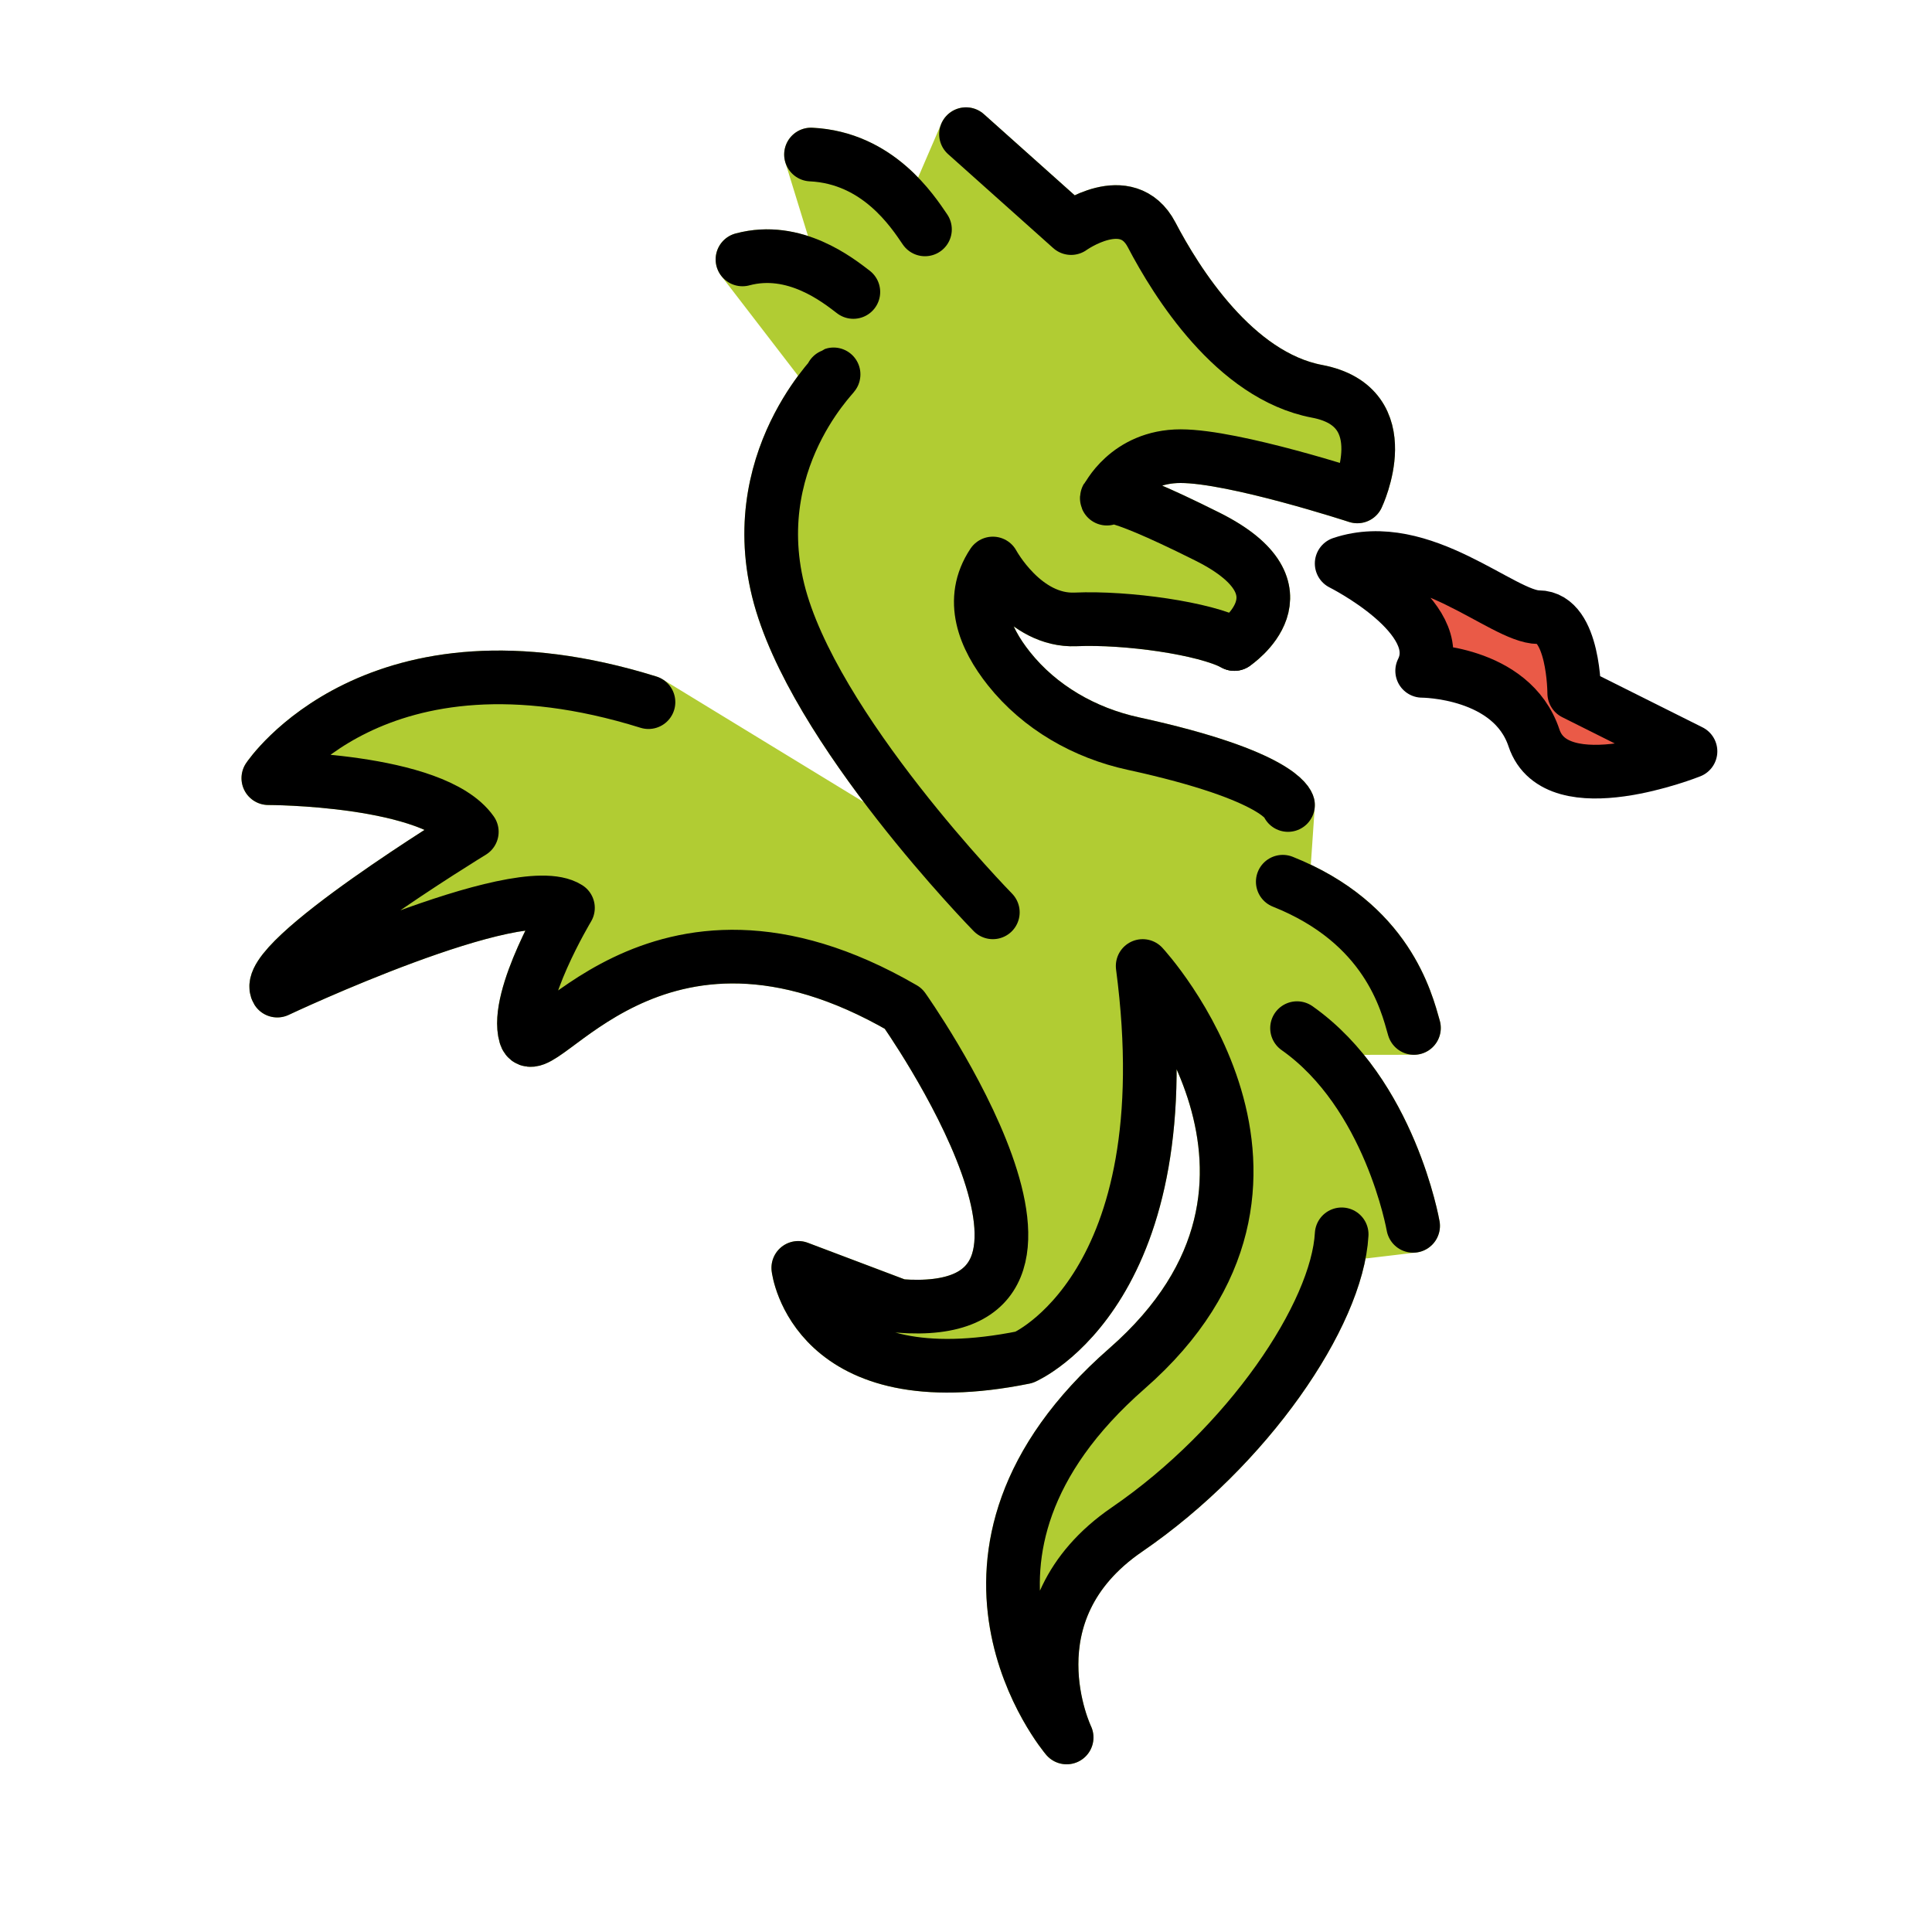
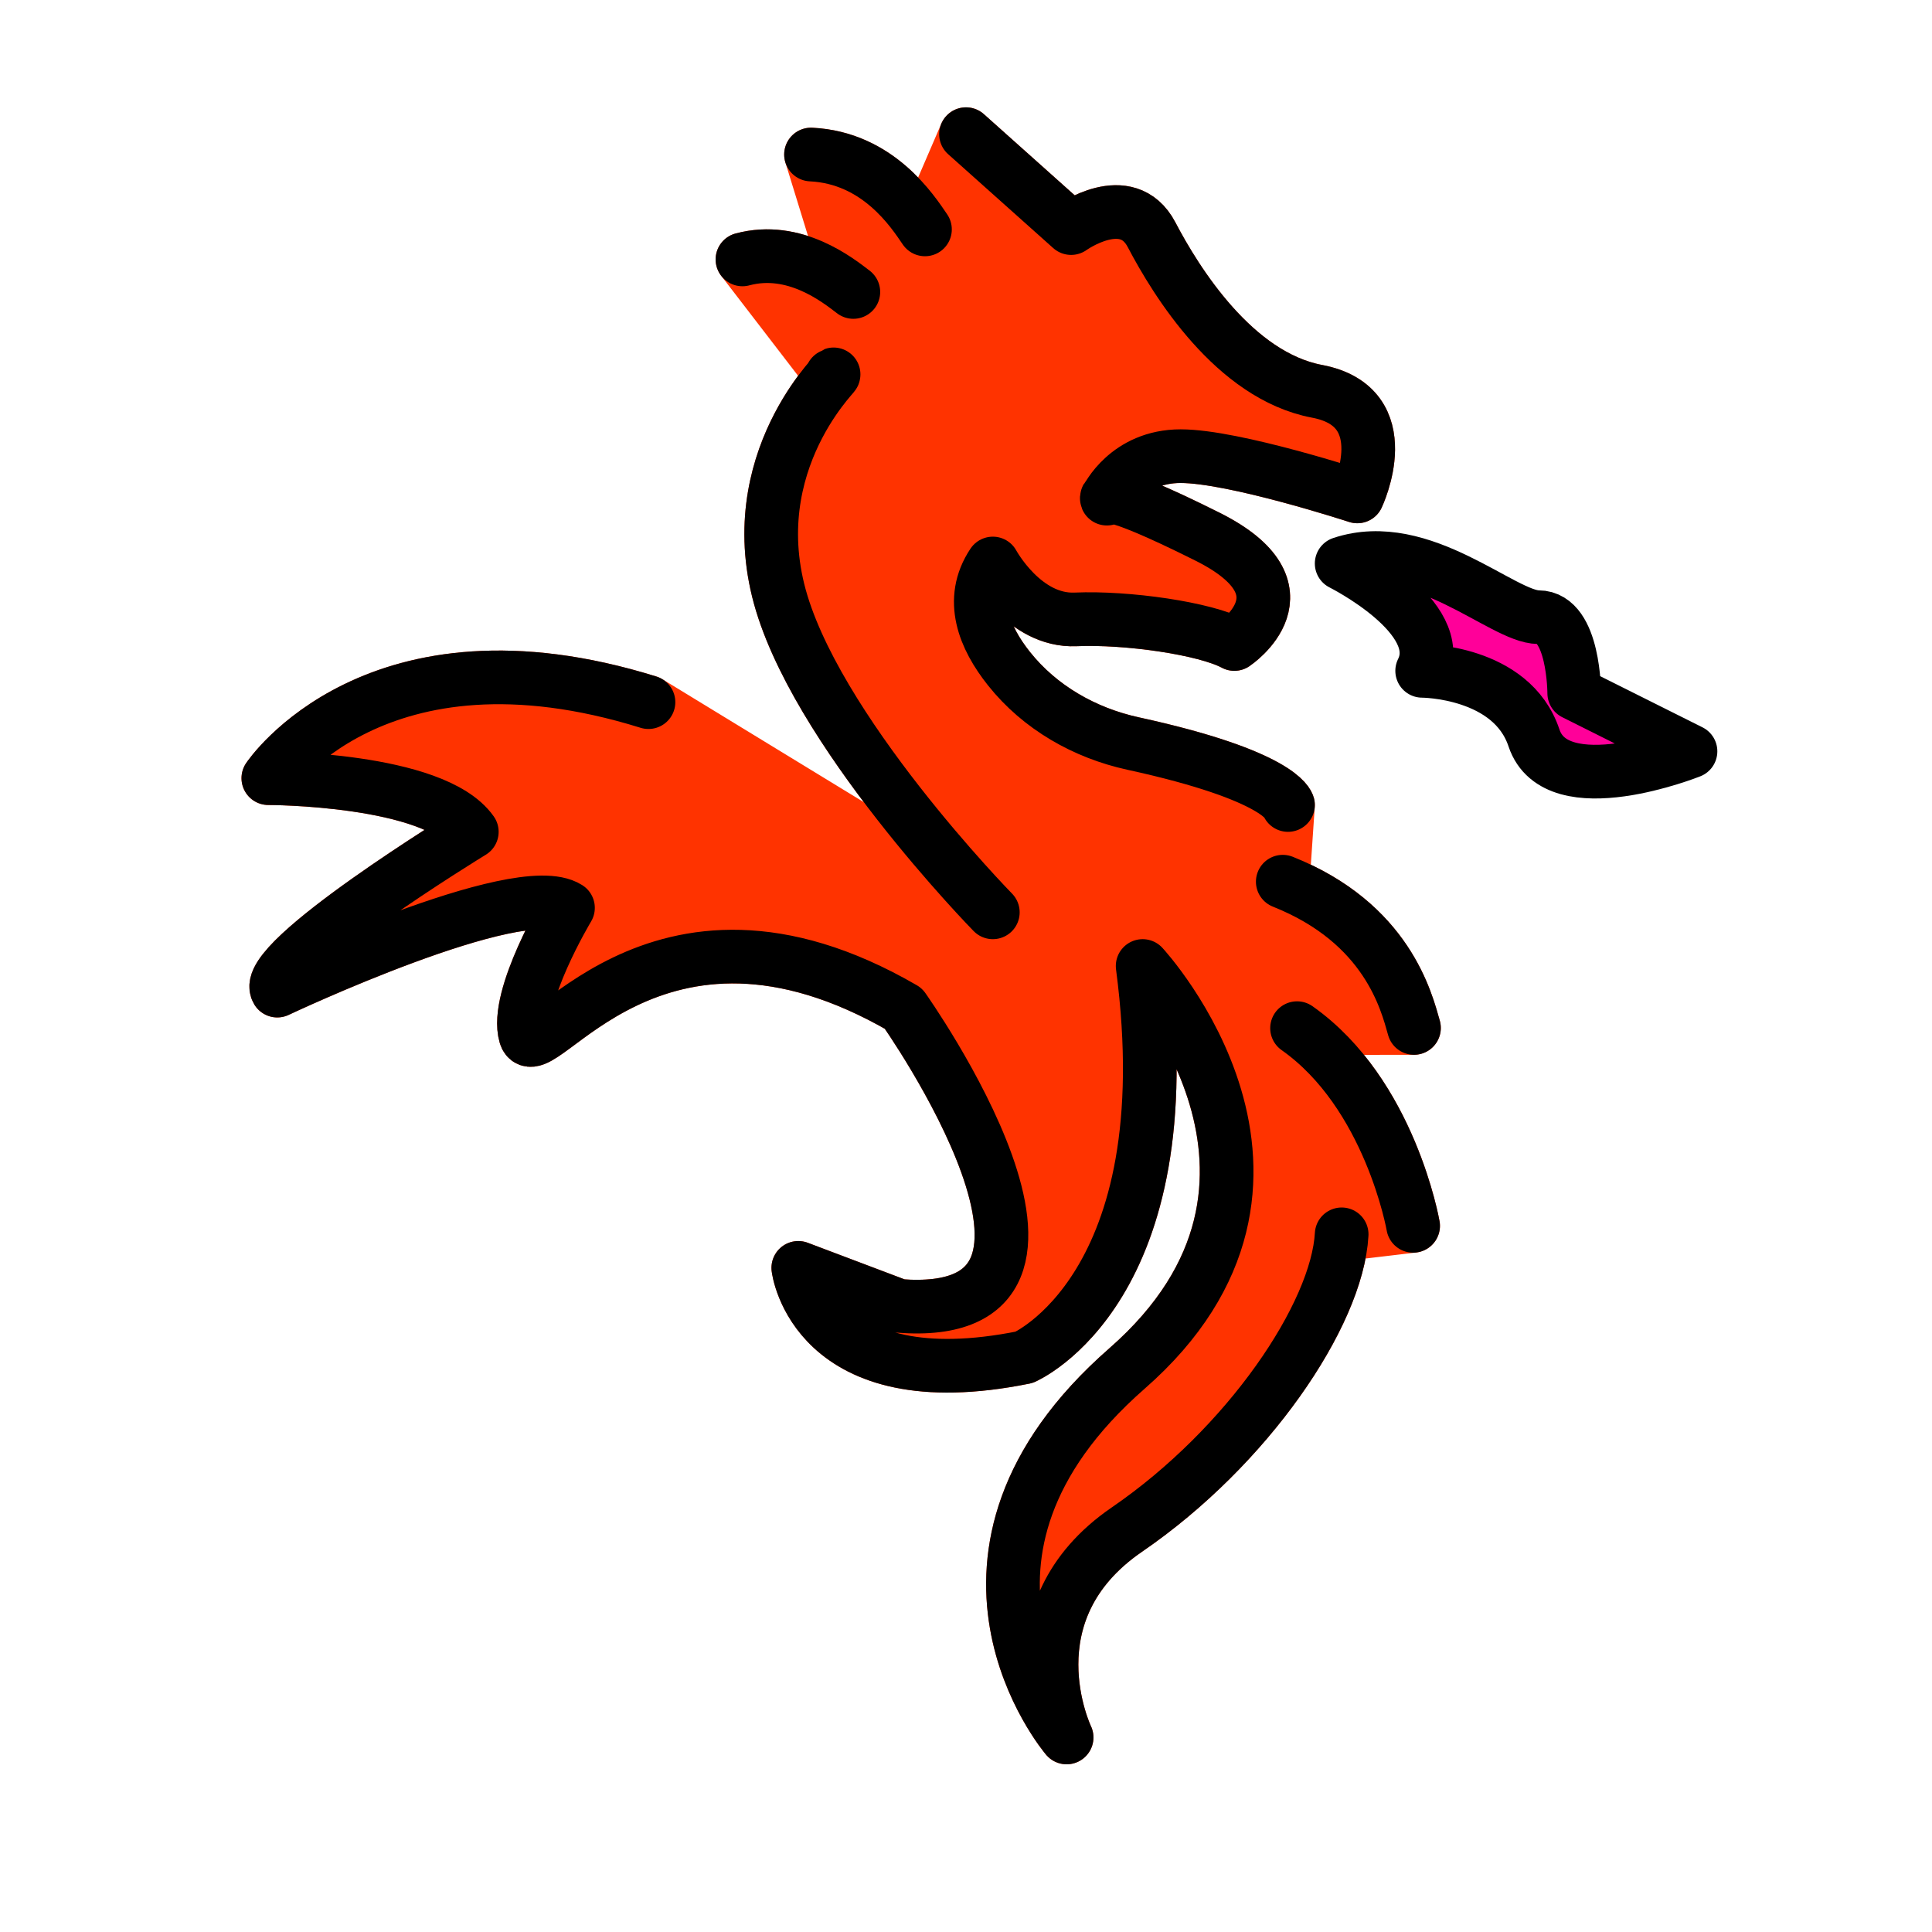
- <svg xmlns="http://www.w3.org/2000/svg" id="emoji" viewBox="0 0 72 72">
-   <g id="color">
-     <path fill="#B1CC33" stroke="#B1CC33" stroke-linecap="round" stroke-linejoin="round" stroke-miterlimit="10" stroke-width="2" d="M46,24c-1.083-0.583-4-1-5.917-0.917C38.167,23.167,37,21,37,21c-0.9,1.35-0.315,2.768,0.601,3.918 c1.151,1.446,2.822,2.398,4.629,2.792C47.727,28.907,48,30,48,30l-0.195,2.858 c3.891,1.55,4.609,4.458,4.889,5.45l-4.358,0.008c3.47,2.442,4.326,7.368,4.326,7.368L50,46 c-0.167,3-3.5,7.917-8,11s-2.25,7.75-2.25,7.75S34,58,42,51s0.583-15,0.583-15c1.583,12-4.417,14.583-4.417,14.583 C30.333,52.167,29.75,47.25,29.75,47.25l3.75,1.417c8.5,0.667,0.167-11.083,0.167-11.083 C24.333,32.167,20,40,19.583,38.583c-0.417-1.417,1.583-4.75,1.583-4.75c-1.833-1.167-10.833,3.083-10.833,3.083 C9.667,35.833,17.583,31,17.583,31C16.167,29,10,29,10,29s4-6,14.167-2.833L37,34c0,0-6.737-6.876-8-12 c-1.28-5.192,2.618-8.493,2-8l-3.331-4.332c1.943-0.522,3.567,0.781,4.132,1.213l-1.578-5.122 c2.502,0.121,3.789,2.118,4.247,2.79L36,5l3.917,3.5c0,0,2.083-1.5,3,0.25C43.833,10.5,46,14,49.083,14.583 c3.083,0.583,1.5,3.917,1.5,3.917S46,17,44,17s-2.75,1.583-2.75,1.583S41,18,45,20S46,24,46,24" />
-     <path fill="#EA5A47" stroke="none" d="M50,21c0,0,4,2,3,4c0,0,3.333,0,4.167,2.5C58,30,63,28,63,28l-4.333-2.167c0,0,0-2.833-1.333-2.833 C56,23,53,20,50,21z" />
-   </g>
-   <g id="hair" />
-   <g id="skin" />
-   <g id="skin-shadow" />
-   <g id="line">
-     <path fill="none" stroke="#000000" stroke-linecap="round" stroke-linejoin="round" stroke-miterlimit="10" stroke-width="2" d="M52.663,45.684c0,0-0.857-4.926-4.326-7.368" />
-     <path fill="none" stroke="#000000" stroke-linecap="round" stroke-linejoin="round" stroke-miterlimit="10" stroke-width="2" d="M52.694,38.309c-0.281-0.993-0.998-3.9-4.889-5.45" />
-     <path fill="none" stroke="#000000" stroke-linecap="round" stroke-linejoin="round" stroke-miterlimit="10" stroke-width="2" d="M48,30c0,0-0.273-1.093-5.771-2.29c-1.806-0.393-3.478-1.345-4.629-2.792C36.685,23.767,36.1,22.35,37,21 c0,0,1.167,2.167,3.083,2.083C42,23,44.917,23.417,46,24" />
-     <path fill="none" stroke="#000000" stroke-linecap="round" stroke-linejoin="round" stroke-miterlimit="10" stroke-width="2" d="M46,24c0,0,3-2-1-4s-3.75-1.417-3.75-1.417S42,17,44,17s6.583,1.5,6.583,1.5s1.583-3.333-1.5-3.917 C46,14,43.833,10.5,42.917,8.75c-0.917-1.75-3-0.25-3-0.25L36,5" />
-     <path fill="none" stroke="#000000" stroke-linecap="round" stroke-linejoin="round" stroke-miterlimit="10" stroke-width="2" d="M24.167,26.167C14,23,10,29,10,29s6.167,0,7.583,2c0,0-7.917,4.833-7.25,5.917c0,0,9-4.25,10.833-3.083 c0,0-2,3.333-1.583,4.75c0.417,1.417,4.75-6.417,14.083-1c0,0,8.333,11.75-0.167,11.083L29.75,47.25 c0,0,0.583,4.917,8.417,3.333c0,0,6-2.583,4.417-14.583c0,0,7.417,8-0.583,15s-2.25,13.75-2.25,13.75S37.5,60.083,42,57 s7.833-8,8-11" />
-     <path fill="none" stroke="#000000" stroke-linecap="round" stroke-linejoin="round" stroke-miterlimit="10" stroke-width="2" d="M31,14c0.618-0.493-3.28,2.808-2,8c1.263,5.124,8,12,8,12" />
-     <path fill="none" stroke="#000000" stroke-linecap="round" stroke-linejoin="round" stroke-miterlimit="10" stroke-width="2" d="M34.471,8.549c-0.458-0.672-1.745-2.669-4.247-2.79" />
-     <path fill="none" stroke="#000000" stroke-linecap="round" stroke-linejoin="round" stroke-miterlimit="10" stroke-width="2" d="M31.802,10.881c-0.565-0.432-2.189-1.735-4.132-1.213" />
-     <path fill="none" stroke="#000000" stroke-linecap="round" stroke-linejoin="round" stroke-miterlimit="10" stroke-width="2" d="M50,21c0,0,4,2,3,4c0,0,3.333,0,4.167,2.5C58,30,63,28,63,28l-4.333-2.167c0,0,0-2.833-1.333-2.833C56,23,53,20,50,21z" />
-   </g>
+ <svg xmlns="http://www.w3.org/2000/svg" xml:space="preserve" style="fill-rule:evenodd;clip-rule:evenodd;stroke-linecap:round;stroke-linejoin:round;stroke-miterlimit:10" viewBox="0 0 72 72">
+   <path d="M46 24c-1.083-.583-4-1-5.917-.917C38.167 23.167 37 21 37 21c-.9 1.35-.315 2.767.601 3.918 1.151 1.447 2.822 2.399 4.628 2.792C47.727 28.907 48 30 48 30l-.194 2.858c3.891 1.55 4.608 4.458 4.889 5.451l-4.358.007c3.47 2.442 4.326 7.368 4.326 7.368L50 46c-.167 3-3.5 7.917-8 11s-2.25 7.75-2.25 7.75S34 58 42 51s.583-15 .583-15c1.584 12-4.416 14.583-4.416 14.583-7.834 1.584-8.417-3.333-8.417-3.333l3.75 1.417c8.5.666.167-11.084.167-11.084-9.334-5.416-13.667 2.417-14.084 1-.416-1.416 1.584-4.75 1.584-4.75-1.834-1.166-10.834 3.084-10.834 3.084-.666-1.084 7.25-5.917 7.25-5.917C16.167 29 10 29 10 29s4-6 14.167-2.833L37 34s-6.737-6.876-8-12c-1.28-5.192 2.618-8.493 2-8l-3.331-4.332c1.944-.522 3.567.781 4.133 1.213l-1.578-5.122c2.502.121 3.789 2.118 4.247 2.79L36 5l3.917 3.5s2.083-1.5 3 .25C43.833 10.5 46 14 49.083 14.583c3.084.584 1.5 3.917 1.5 3.917S46 17 44 17s-2.75 1.583-2.75 1.583S41 18 45 20s1 4 1 4" style="fill:#f30;fill-rule:nonzero;stroke:#f30;stroke-width:2px" />
+   <path d="M50 21s4 2 3 4c0 0 3.333 0 4.167 2.5C58 30 63 28 63 28l-4.333-2.167s0-2.833-1.334-2.833C56 23 53 20 50 21Z" style="fill:#f09;fill-rule:nonzero;stroke:#f09;stroke-width:1px;stroke-linecap:butt;stroke-miterlimit:2" />
+   <path d="M52.663 45.684s-.856-4.926-4.326-7.368M52.695 38.309c-.281-.993-.998-3.901-4.89-5.451M48 30s-.273-1.093-5.771-2.29c-1.806-.393-3.477-1.345-4.628-2.792C36.685 23.767 36.1 22.35 37 21c0 0 1.167 2.167 3.083 2.083C42 23 44.917 23.417 46 24M46 24s3-2-1-4-3.75-1.417-3.75-1.417S42 17 44 17s6.583 1.5 6.583 1.5 1.584-3.333-1.5-3.917C46 14 43.833 10.5 42.917 8.75c-.917-1.75-3-.25-3-.25L36 5M24.167 26.167C14 23 10 29 10 29s6.167 0 7.583 2c0 0-7.916 4.833-7.25 5.917 0 0 9-4.25 10.834-3.084 0 0-2 3.334-1.584 4.75.417 1.417 4.75-6.416 14.084-1 0 0 8.333 11.75-.167 11.084l-3.75-1.417s.583 4.917 8.417 3.333c0 0 6-2.583 4.416-14.583 0 0 7.417 8-.583 15s-2.25 13.75-2.25 13.75S37.5 60.083 42 57s7.833-8 8-11" style="fill:none;fill-rule:nonzero;stroke:#000;stroke-width:2px" />
+   <path d="M31 14c.618-.493-3.28 2.808-2 8 1.263 5.124 8 12 8 12M34.471 8.549c-.458-.672-1.745-2.669-4.247-2.79M31.802 10.881c-.566-.432-2.189-1.735-4.133-1.213M50 21s4 2 3 4c0 0 3.333 0 4.167 2.5C58 30 63 28 63 28l-4.333-2.167s0-2.833-1.334-2.833C56 23 53 20 50 21Z" style="fill:none;fill-rule:nonzero;stroke:#000;stroke-width:2px" />
</svg>
